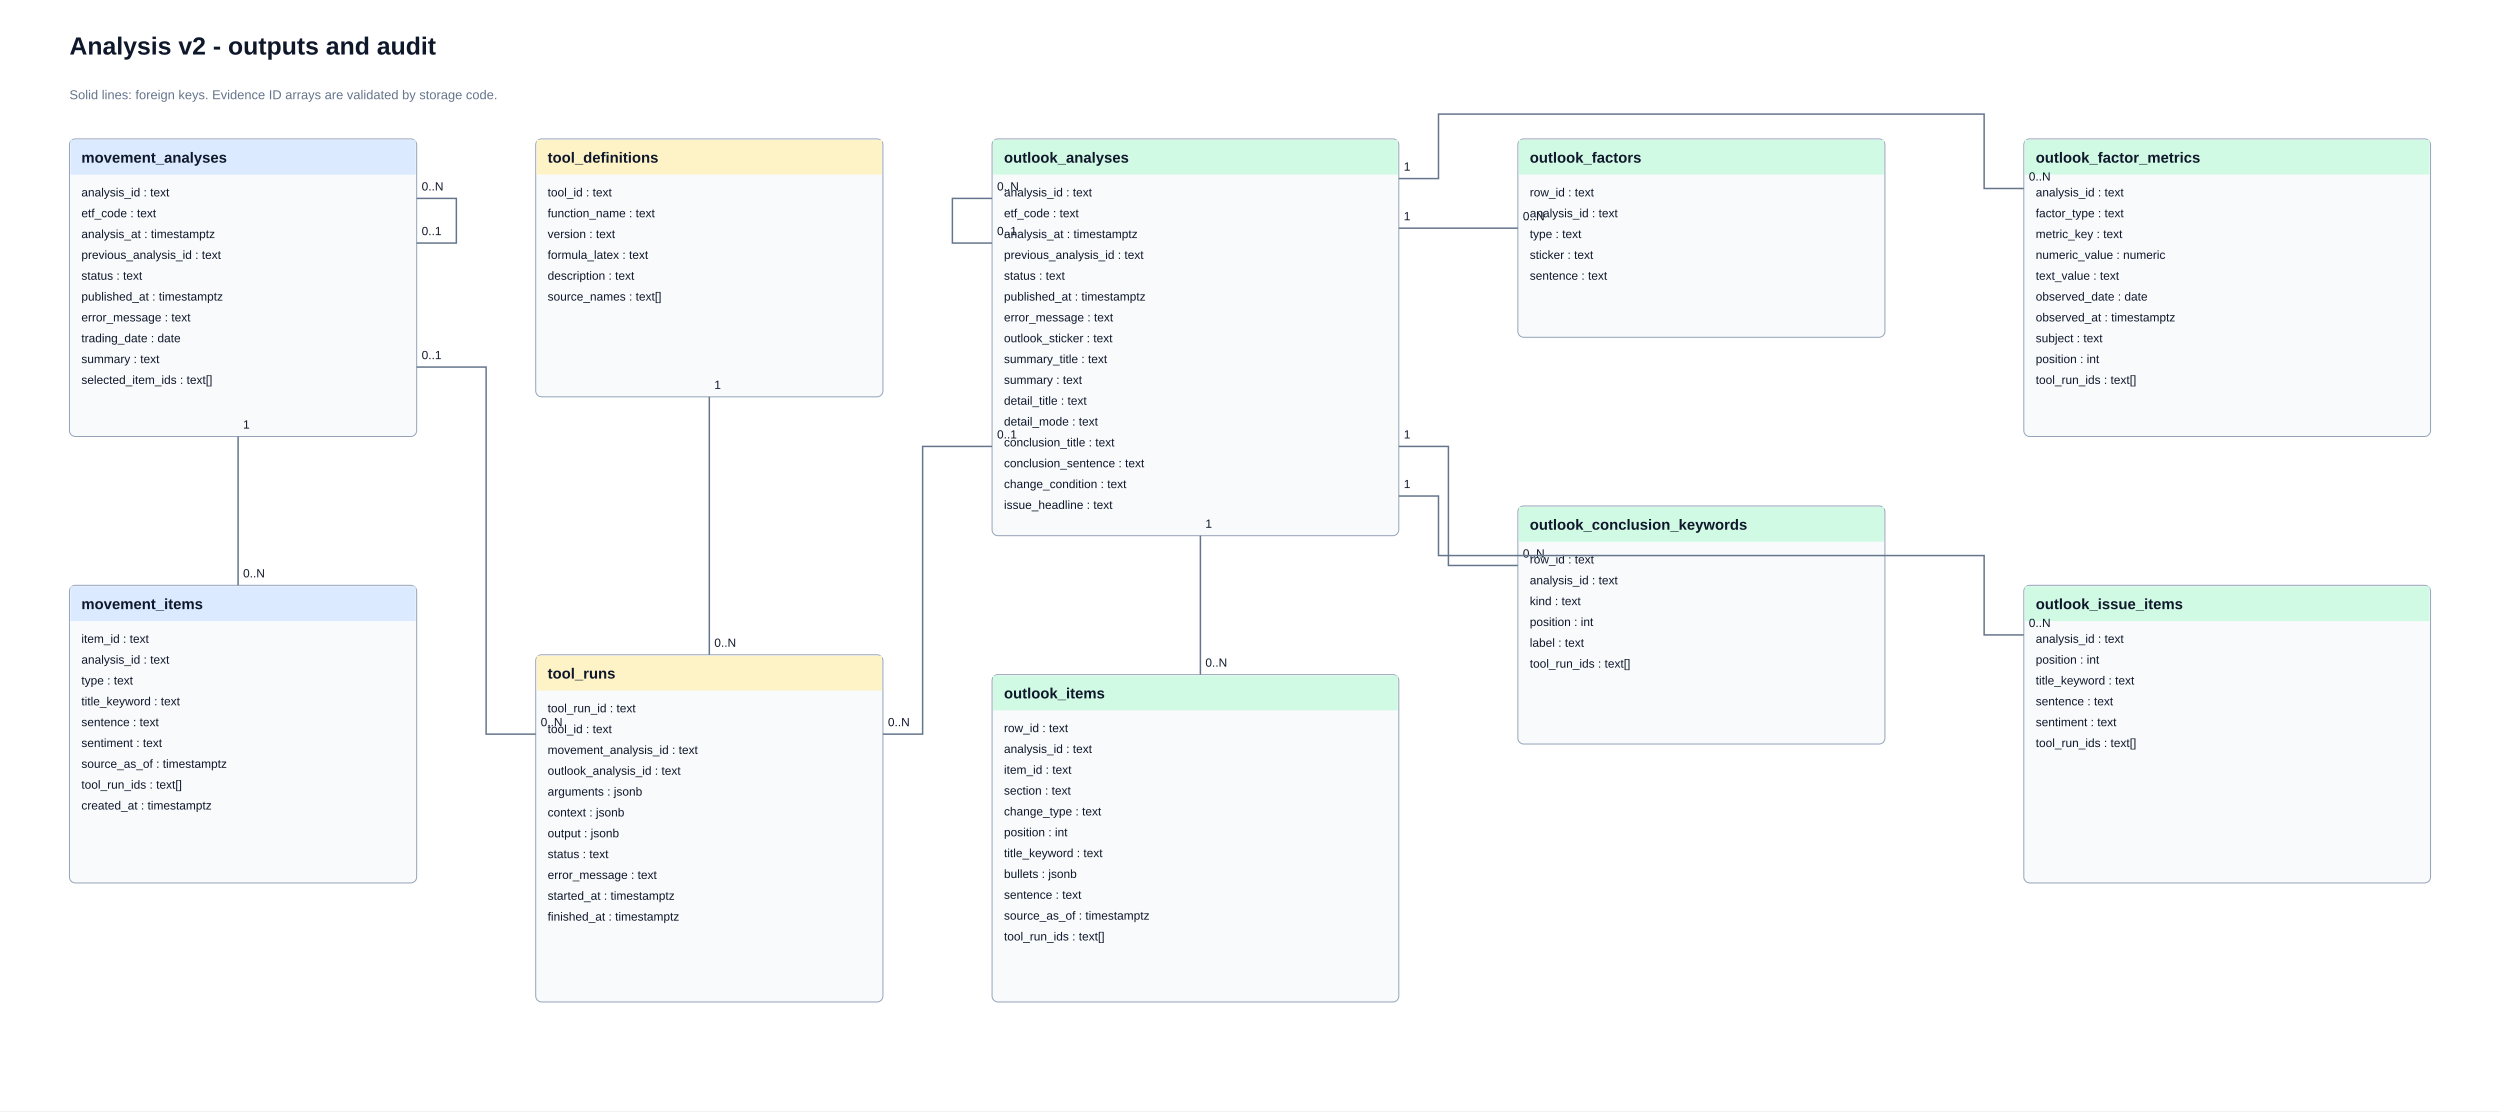
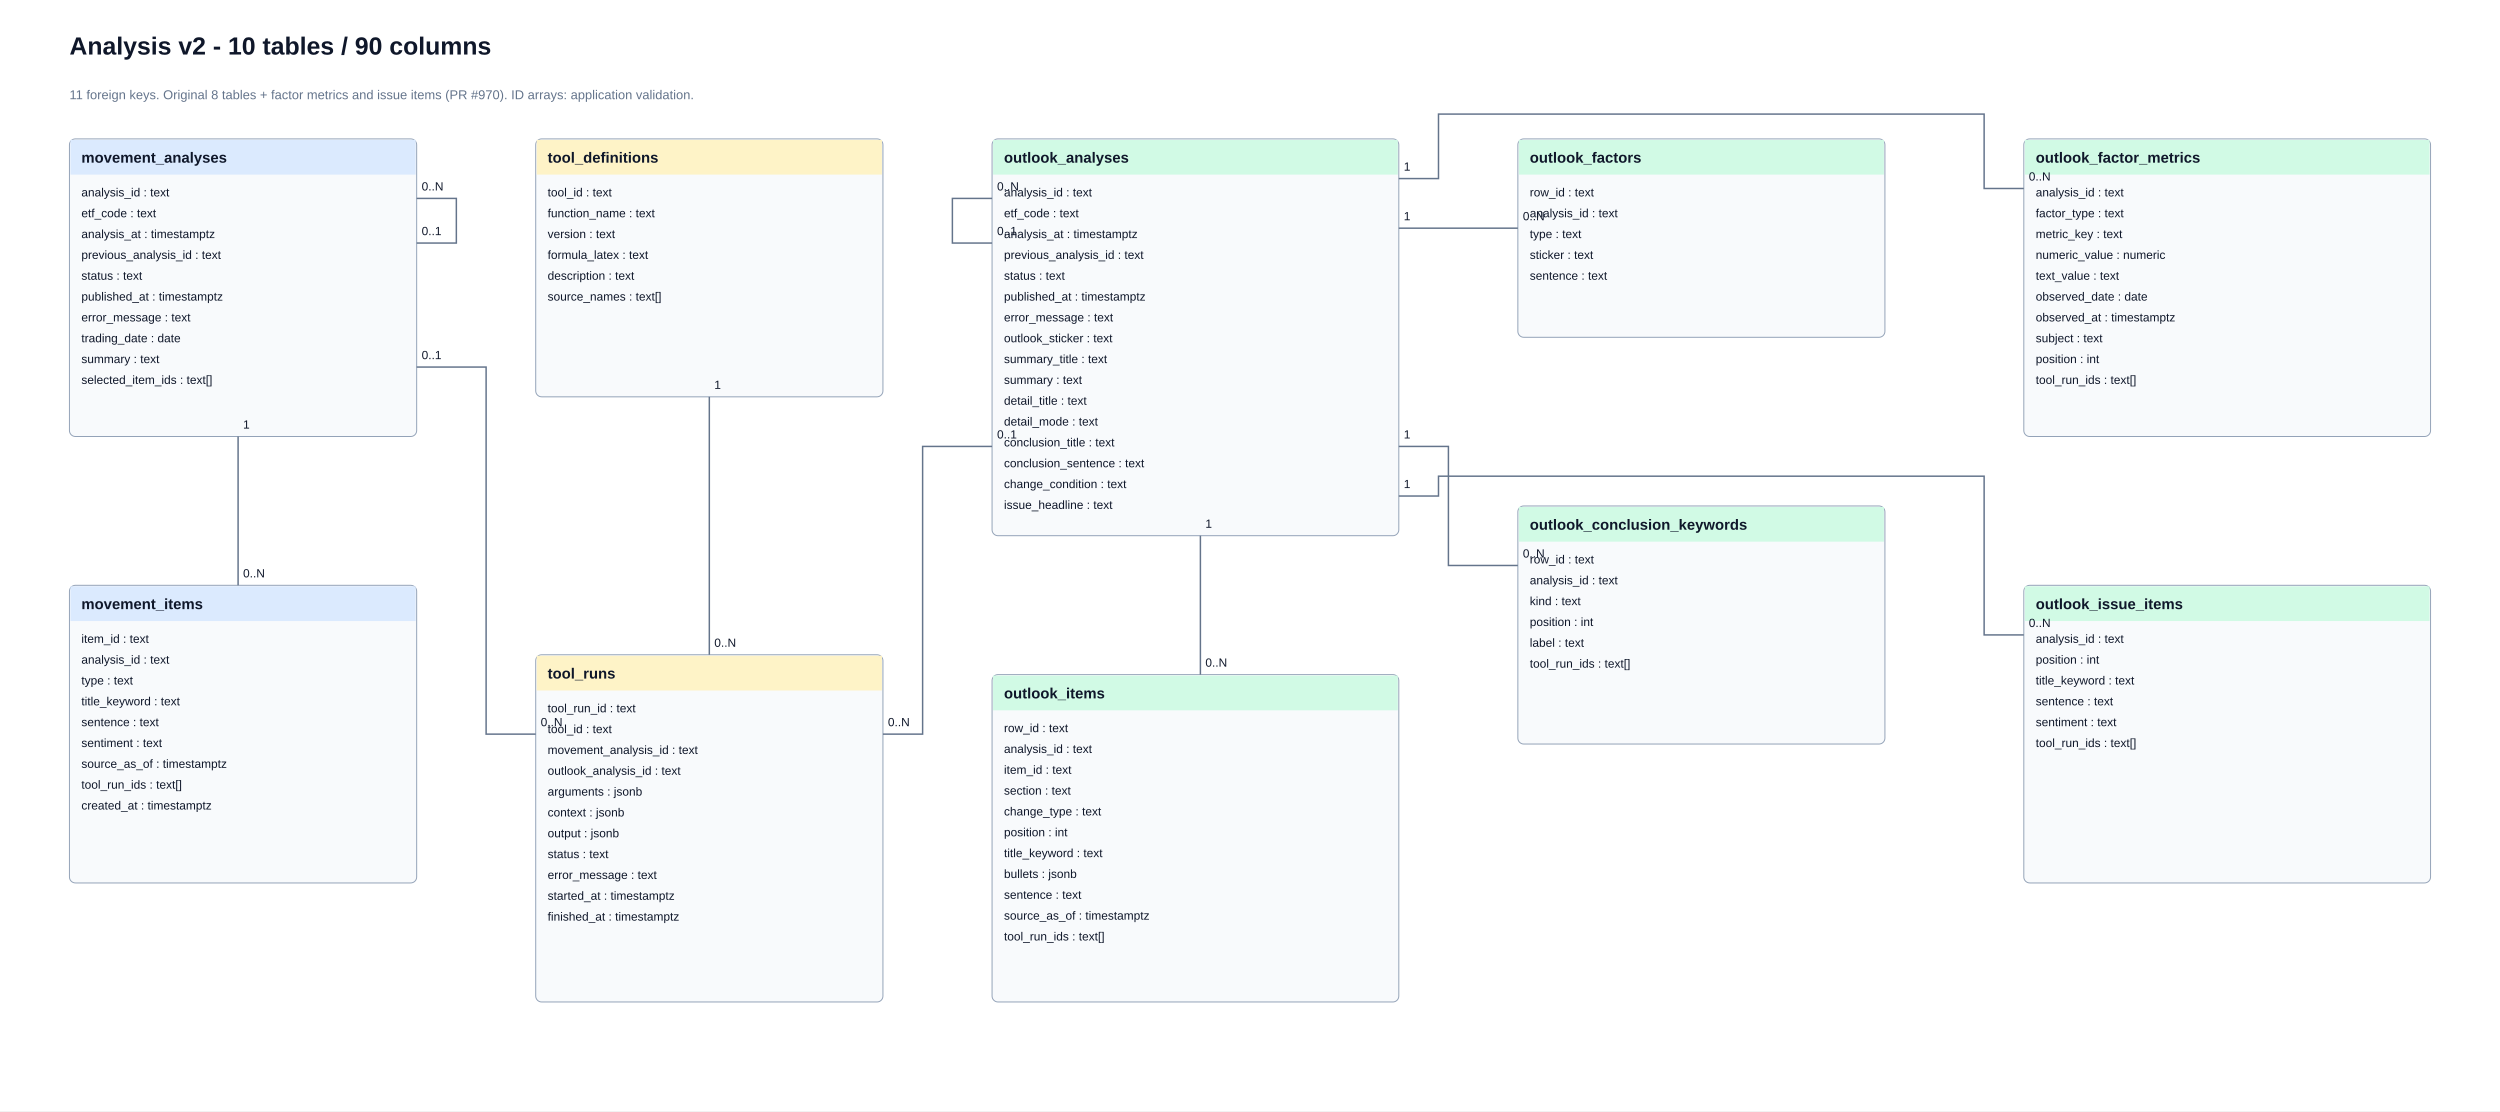
<svg xmlns="http://www.w3.org/2000/svg" viewBox="0 0 2520 1120">
  <rect width="100%" height="100%" fill="#ffffff" />
  <style>text{font-family:Arial,sans-serif;fill:#0f172a}.title{font-size:25px;font-weight:bold}.subtitle{font-size:13px;fill:#64748b}.relation{fill:none;stroke:#64748b;stroke-width:1.5}.cardinality{font-size:12px}</style>
-   <text class="title" x="70" y="55">Analysis v2 - outputs and audit</text>
-   <text class="subtitle" x="70" y="100">Solid lines: foreign keys. Evidence ID arrays are validated by storage code.</text>
+   <text class="title" x="70" y="55">Analysis v2 - 10 tables / 90 columns</text>
+   <text class="subtitle" x="70" y="100">11 foreign keys. Original 8 tables + factor metrics and issue items (PR #970). ID arrays: application validation.</text>
  <g id="table-movement_analyses">
    <rect class="table" x="70" y="140" width="350" height="300" rx="6" fill="#f8fafc" stroke="#94a3b8" />
    <rect x="71" y="141" width="348" height="35" fill="#dbeafe" />
    <text x="82" y="164" font-size="15" font-weight="bold">movement_analyses</text>
    <text x="82" y="198" font-size="12">analysis_id : text</text>
    <text x="82" y="219" font-size="12">etf_code : text</text>
    <text x="82" y="240" font-size="12">analysis_at : timestamptz</text>
    <text x="82" y="261" font-size="12">previous_analysis_id : text</text>
    <text x="82" y="282" font-size="12">status : text</text>
    <text x="82" y="303" font-size="12">published_at : timestamptz</text>
    <text x="82" y="324" font-size="12">error_message : text</text>
    <text x="82" y="345" font-size="12">trading_date : date</text>
    <text x="82" y="366" font-size="12">summary : text</text>
    <text x="82" y="387" font-size="12">selected_item_ids : text[]</text>
  </g>
  <g id="table-movement_items">
    <rect class="table" x="70" y="590" width="350" height="300" rx="6" fill="#f8fafc" stroke="#94a3b8" />
    <rect x="71" y="591" width="348" height="35" fill="#dbeafe" />
    <text x="82" y="614" font-size="15" font-weight="bold">movement_items</text>
    <text x="82" y="648" font-size="12">item_id : text</text>
    <text x="82" y="669" font-size="12">analysis_id : text</text>
    <text x="82" y="690" font-size="12">type : text</text>
    <text x="82" y="711" font-size="12">title_keyword : text</text>
    <text x="82" y="732" font-size="12">sentence : text</text>
    <text x="82" y="753" font-size="12">sentiment : text</text>
    <text x="82" y="774" font-size="12">source_as_of : timestamptz</text>
    <text x="82" y="795" font-size="12">tool_run_ids : text[]</text>
    <text x="82" y="816" font-size="12">created_at : timestamptz</text>
  </g>
  <g id="table-outlook_analyses">
    <rect class="table" x="1000" y="140" width="410" height="400" rx="6" fill="#f8fafc" stroke="#94a3b8" />
    <rect x="1001" y="141" width="408" height="35" fill="#d1fae5" />
    <text x="1012" y="164" font-size="15" font-weight="bold">outlook_analyses</text>
    <text x="1012" y="198" font-size="12">analysis_id : text</text>
    <text x="1012" y="219" font-size="12">etf_code : text</text>
    <text x="1012" y="240" font-size="12">analysis_at : timestamptz</text>
    <text x="1012" y="261" font-size="12">previous_analysis_id : text</text>
    <text x="1012" y="282" font-size="12">status : text</text>
    <text x="1012" y="303" font-size="12">published_at : timestamptz</text>
    <text x="1012" y="324" font-size="12">error_message : text</text>
    <text x="1012" y="345" font-size="12">outlook_sticker : text</text>
    <text x="1012" y="366" font-size="12">summary_title : text</text>
    <text x="1012" y="387" font-size="12">summary : text</text>
    <text x="1012" y="408" font-size="12">detail_title : text</text>
    <text x="1012" y="429" font-size="12">detail_mode : text</text>
    <text x="1012" y="450" font-size="12">conclusion_title : text</text>
    <text x="1012" y="471" font-size="12">conclusion_sentence : text</text>
    <text x="1012" y="492" font-size="12">change_condition : text</text>
    <text x="1012" y="513" font-size="12">issue_headline : text</text>
  </g>
  <g id="table-outlook_items">
    <rect class="table" x="1000" y="680" width="410" height="330" rx="6" fill="#f8fafc" stroke="#94a3b8" />
    <rect x="1001" y="681" width="408" height="35" fill="#d1fae5" />
    <text x="1012" y="704" font-size="15" font-weight="bold">outlook_items</text>
    <text x="1012" y="738" font-size="12">row_id : text</text>
    <text x="1012" y="759" font-size="12">analysis_id : text</text>
    <text x="1012" y="780" font-size="12">item_id : text</text>
    <text x="1012" y="801" font-size="12">section : text</text>
    <text x="1012" y="822" font-size="12">change_type : text</text>
    <text x="1012" y="843" font-size="12">position : int</text>
    <text x="1012" y="864" font-size="12">title_keyword : text</text>
    <text x="1012" y="885" font-size="12">bullets : jsonb</text>
    <text x="1012" y="906" font-size="12">sentence : text</text>
    <text x="1012" y="927" font-size="12">source_as_of : timestamptz</text>
    <text x="1012" y="948" font-size="12">tool_run_ids : text[]</text>
  </g>
  <g id="table-outlook_factors">
    <rect class="table" x="1530" y="140" width="370" height="200" rx="6" fill="#f8fafc" stroke="#94a3b8" />
    <rect x="1531" y="141" width="368" height="35" fill="#d1fae5" />
    <text x="1542" y="164" font-size="15" font-weight="bold">outlook_factors</text>
    <text x="1542" y="198" font-size="12">row_id : text</text>
    <text x="1542" y="219" font-size="12">analysis_id : text</text>
    <text x="1542" y="240" font-size="12">type : text</text>
    <text x="1542" y="261" font-size="12">sticker : text</text>
    <text x="1542" y="282" font-size="12">sentence : text</text>
  </g>
  <g id="table-outlook_conclusion_keywords">
    <rect class="table" x="1530" y="510" width="370" height="240" rx="6" fill="#f8fafc" stroke="#94a3b8" />
    <rect x="1531" y="511" width="368" height="35" fill="#d1fae5" />
    <text x="1542" y="534" font-size="15" font-weight="bold">outlook_conclusion_keywords</text>
    <text x="1542" y="568" font-size="12">row_id : text</text>
    <text x="1542" y="589" font-size="12">analysis_id : text</text>
    <text x="1542" y="610" font-size="12">kind : text</text>
    <text x="1542" y="631" font-size="12">position : int</text>
    <text x="1542" y="652" font-size="12">label : text</text>
    <text x="1542" y="673" font-size="12">tool_run_ids : text[]</text>
  </g>
  <g id="table-tool_definitions">
    <rect class="table" x="540" y="140" width="350" height="260" rx="6" fill="#f8fafc" stroke="#94a3b8" />
    <rect x="541" y="141" width="348" height="35" fill="#fef3c7" />
    <text x="552" y="164" font-size="15" font-weight="bold">tool_definitions</text>
    <text x="552" y="198" font-size="12">tool_id : text</text>
    <text x="552" y="219" font-size="12">function_name : text</text>
    <text x="552" y="240" font-size="12">version : text</text>
    <text x="552" y="261" font-size="12">formula_latex : text</text>
    <text x="552" y="282" font-size="12">description : text</text>
    <text x="552" y="303" font-size="12">source_names : text[]</text>
  </g>
  <g id="table-tool_runs">
    <rect class="table" x="540" y="660" width="350" height="350" rx="6" fill="#f8fafc" stroke="#94a3b8" />
    <rect x="541" y="661" width="348" height="35" fill="#fef3c7" />
    <text x="552" y="684" font-size="15" font-weight="bold">tool_runs</text>
    <text x="552" y="718" font-size="12">tool_run_id : text</text>
    <text x="552" y="739" font-size="12">tool_id : text</text>
    <text x="552" y="760" font-size="12">movement_analysis_id : text</text>
    <text x="552" y="781" font-size="12">outlook_analysis_id : text</text>
    <text x="552" y="802" font-size="12">arguments : jsonb</text>
    <text x="552" y="823" font-size="12">context : jsonb</text>
    <text x="552" y="844" font-size="12">output : jsonb</text>
    <text x="552" y="865" font-size="12">status : text</text>
    <text x="552" y="886" font-size="12">error_message : text</text>
    <text x="552" y="907" font-size="12">started_at : timestamptz</text>
    <text x="552" y="928" font-size="12">finished_at : timestamptz</text>
  </g>
  <path class="relation" d="M 240 590 L 240 440" />
  <text class="cardinality" x="245" y="582">0..N</text>
  <text class="cardinality" x="245" y="432">1</text>
  <path class="relation" d="M 420 200 L 460 200 L 460 245 L 420 245" />
  <text class="cardinality" x="425" y="192">0..N</text>
  <text class="cardinality" x="425" y="237">0..1</text>
  <path class="relation" d="M 1210 680 L 1210 540" />
  <text class="cardinality" x="1215" y="672">0..N</text>
  <text class="cardinality" x="1215" y="532">1</text>
  <path class="relation" d="M 1530 230 L 1410 230" />
  <text class="cardinality" x="1535" y="222">0..N</text>
  <text class="cardinality" x="1415" y="222">1</text>
  <path class="relation" d="M 1530 570 L 1460 570 L 1460 450 L 1410 450" />
  <text class="cardinality" x="1535" y="562">0..N</text>
  <text class="cardinality" x="1415" y="442">1</text>
  <path class="relation" d="M 1000 200 L 960 200 L 960 245 L 1000 245" />
  <text class="cardinality" x="1005" y="192">0..N</text>
  <text class="cardinality" x="1005" y="237">0..1</text>
  <path class="relation" d="M 715 660 L 715 400" />
  <text class="cardinality" x="720" y="652">0..N</text>
  <text class="cardinality" x="720" y="392">1</text>
  <path class="relation" d="M 540 740 L 490 740 L 490 370 L 420 370" />
  <text class="cardinality" x="545" y="732">0..N</text>
  <text class="cardinality" x="425" y="362">0..1</text>
  <path class="relation" d="M 890 740 L 930 740 L 930 450 L 1000 450" />
  <text class="cardinality" x="895" y="732">0..N</text>
  <text class="cardinality" x="1005" y="442">0..1</text>
  <g id="table-outlook_factor_metrics">
    <rect class="table" x="2040" y="140" width="410" height="300" rx="6" fill="#f8fafc" stroke="#94a3b8" />
    <rect x="2041" y="141" width="408" height="35" fill="#d1fae5" />
    <text x="2052" y="164" font-size="15" font-weight="bold">outlook_factor_metrics</text>
    <text x="2052" y="198" font-size="12">analysis_id : text</text>
    <text x="2052" y="219" font-size="12">factor_type : text</text>
    <text x="2052" y="240" font-size="12">metric_key : text</text>
    <text x="2052" y="261" font-size="12">numeric_value : numeric</text>
    <text x="2052" y="282" font-size="12">text_value : text</text>
    <text x="2052" y="303" font-size="12">observed_date : date</text>
    <text x="2052" y="324" font-size="12">observed_at : timestamptz</text>
    <text x="2052" y="345" font-size="12">subject : text</text>
    <text x="2052" y="366" font-size="12">position : int</text>
    <text x="2052" y="387" font-size="12">tool_run_ids : text[]</text>
  </g>
  <path class="relation" d="M 2040 190 L 2000 190 L 2000 115 L 1450 115 L 1450 180 L 1410 180" />
  <text class="cardinality" x="2045" y="182">0..N</text>
  <text class="cardinality" x="1415" y="172">1</text>
  <g id="table-outlook_issue_items">
    <rect class="table" x="2040" y="590" width="410" height="300" rx="6" fill="#f8fafc" stroke="#94a3b8" />
    <rect x="2041" y="591" width="408" height="35" fill="#d1fae5" />
    <text x="2052" y="614" font-size="15" font-weight="bold">outlook_issue_items</text>
    <text x="2052" y="648" font-size="12">analysis_id : text</text>
    <text x="2052" y="669" font-size="12">position : int</text>
    <text x="2052" y="690" font-size="12">title_keyword : text</text>
    <text x="2052" y="711" font-size="12">sentence : text</text>
    <text x="2052" y="732" font-size="12">sentiment : text</text>
    <text x="2052" y="753" font-size="12">tool_run_ids : text[]</text>
  </g>
-   <path class="relation" d="M 2040 640 L 2000 640 L 2000 560 L 1450 560 L 1450 500 L 1410 500" />
+   <path class="relation" d="M 2040 640 L 2000 640 L 2000 480 L 1450 480 L 1450 500 L 1410 500" />
  <text class="cardinality" x="2045" y="632">0..N</text>
  <text class="cardinality" x="1415" y="492">1</text>
</svg>
